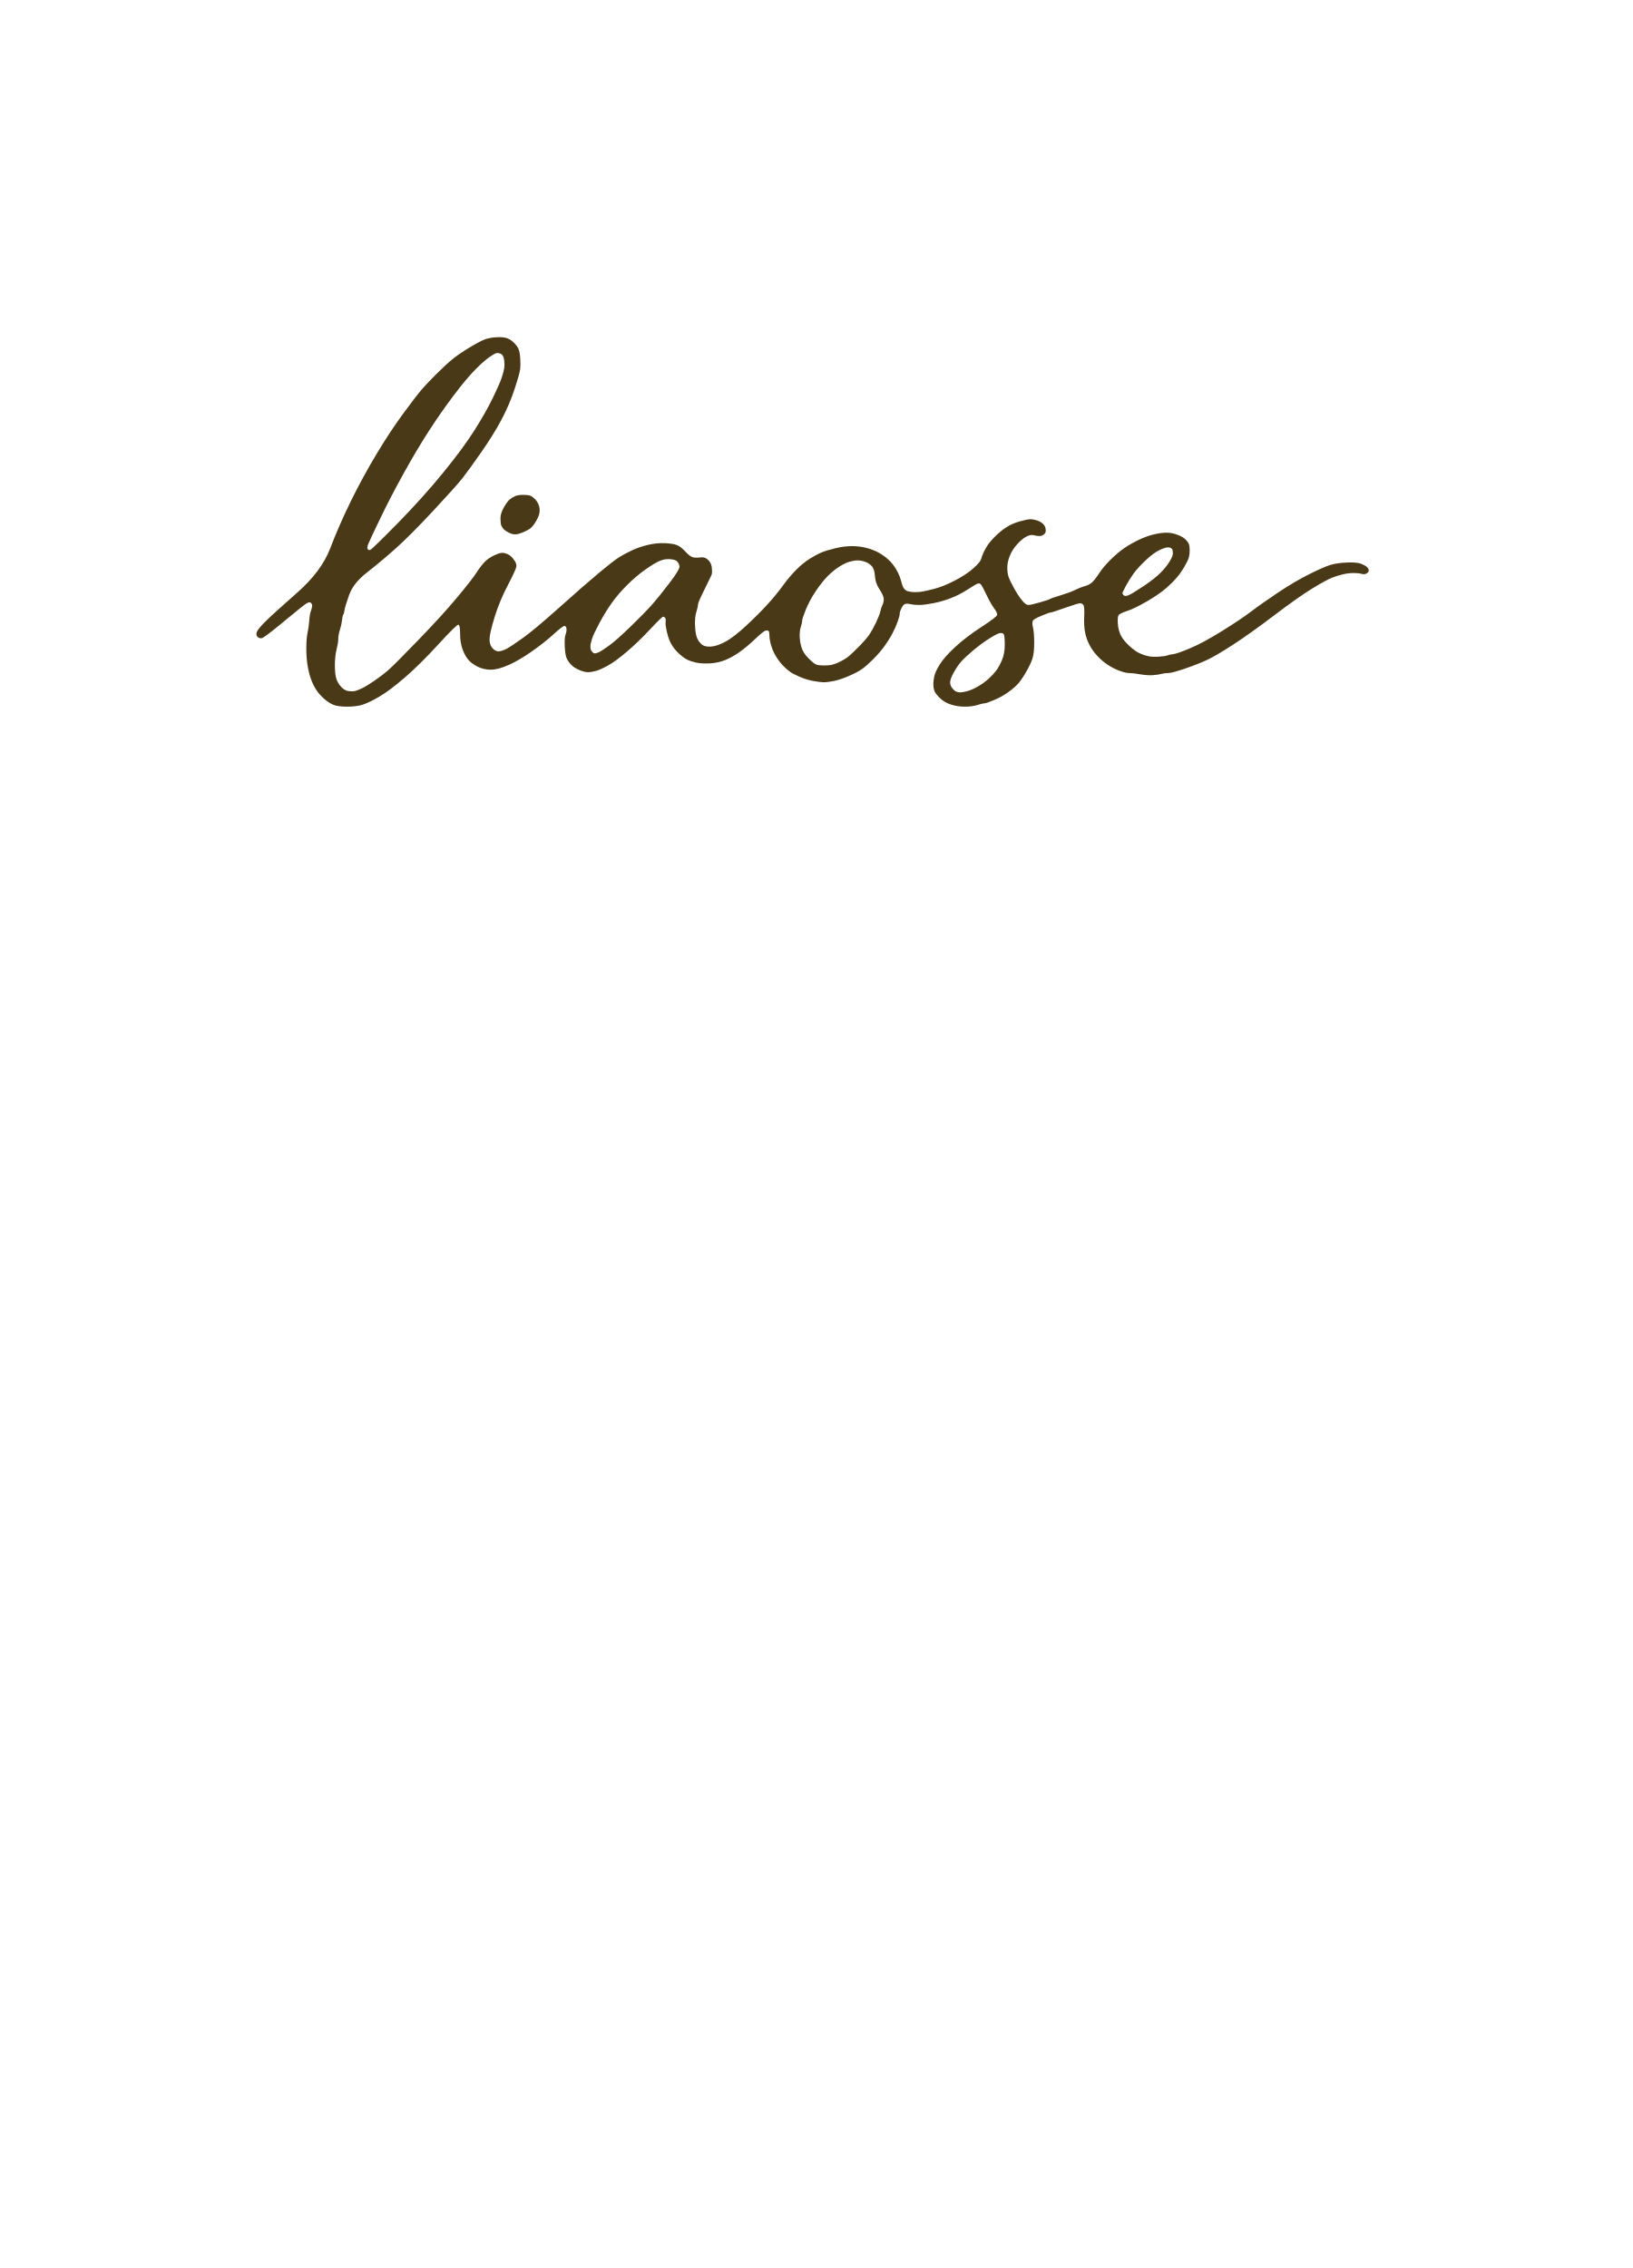
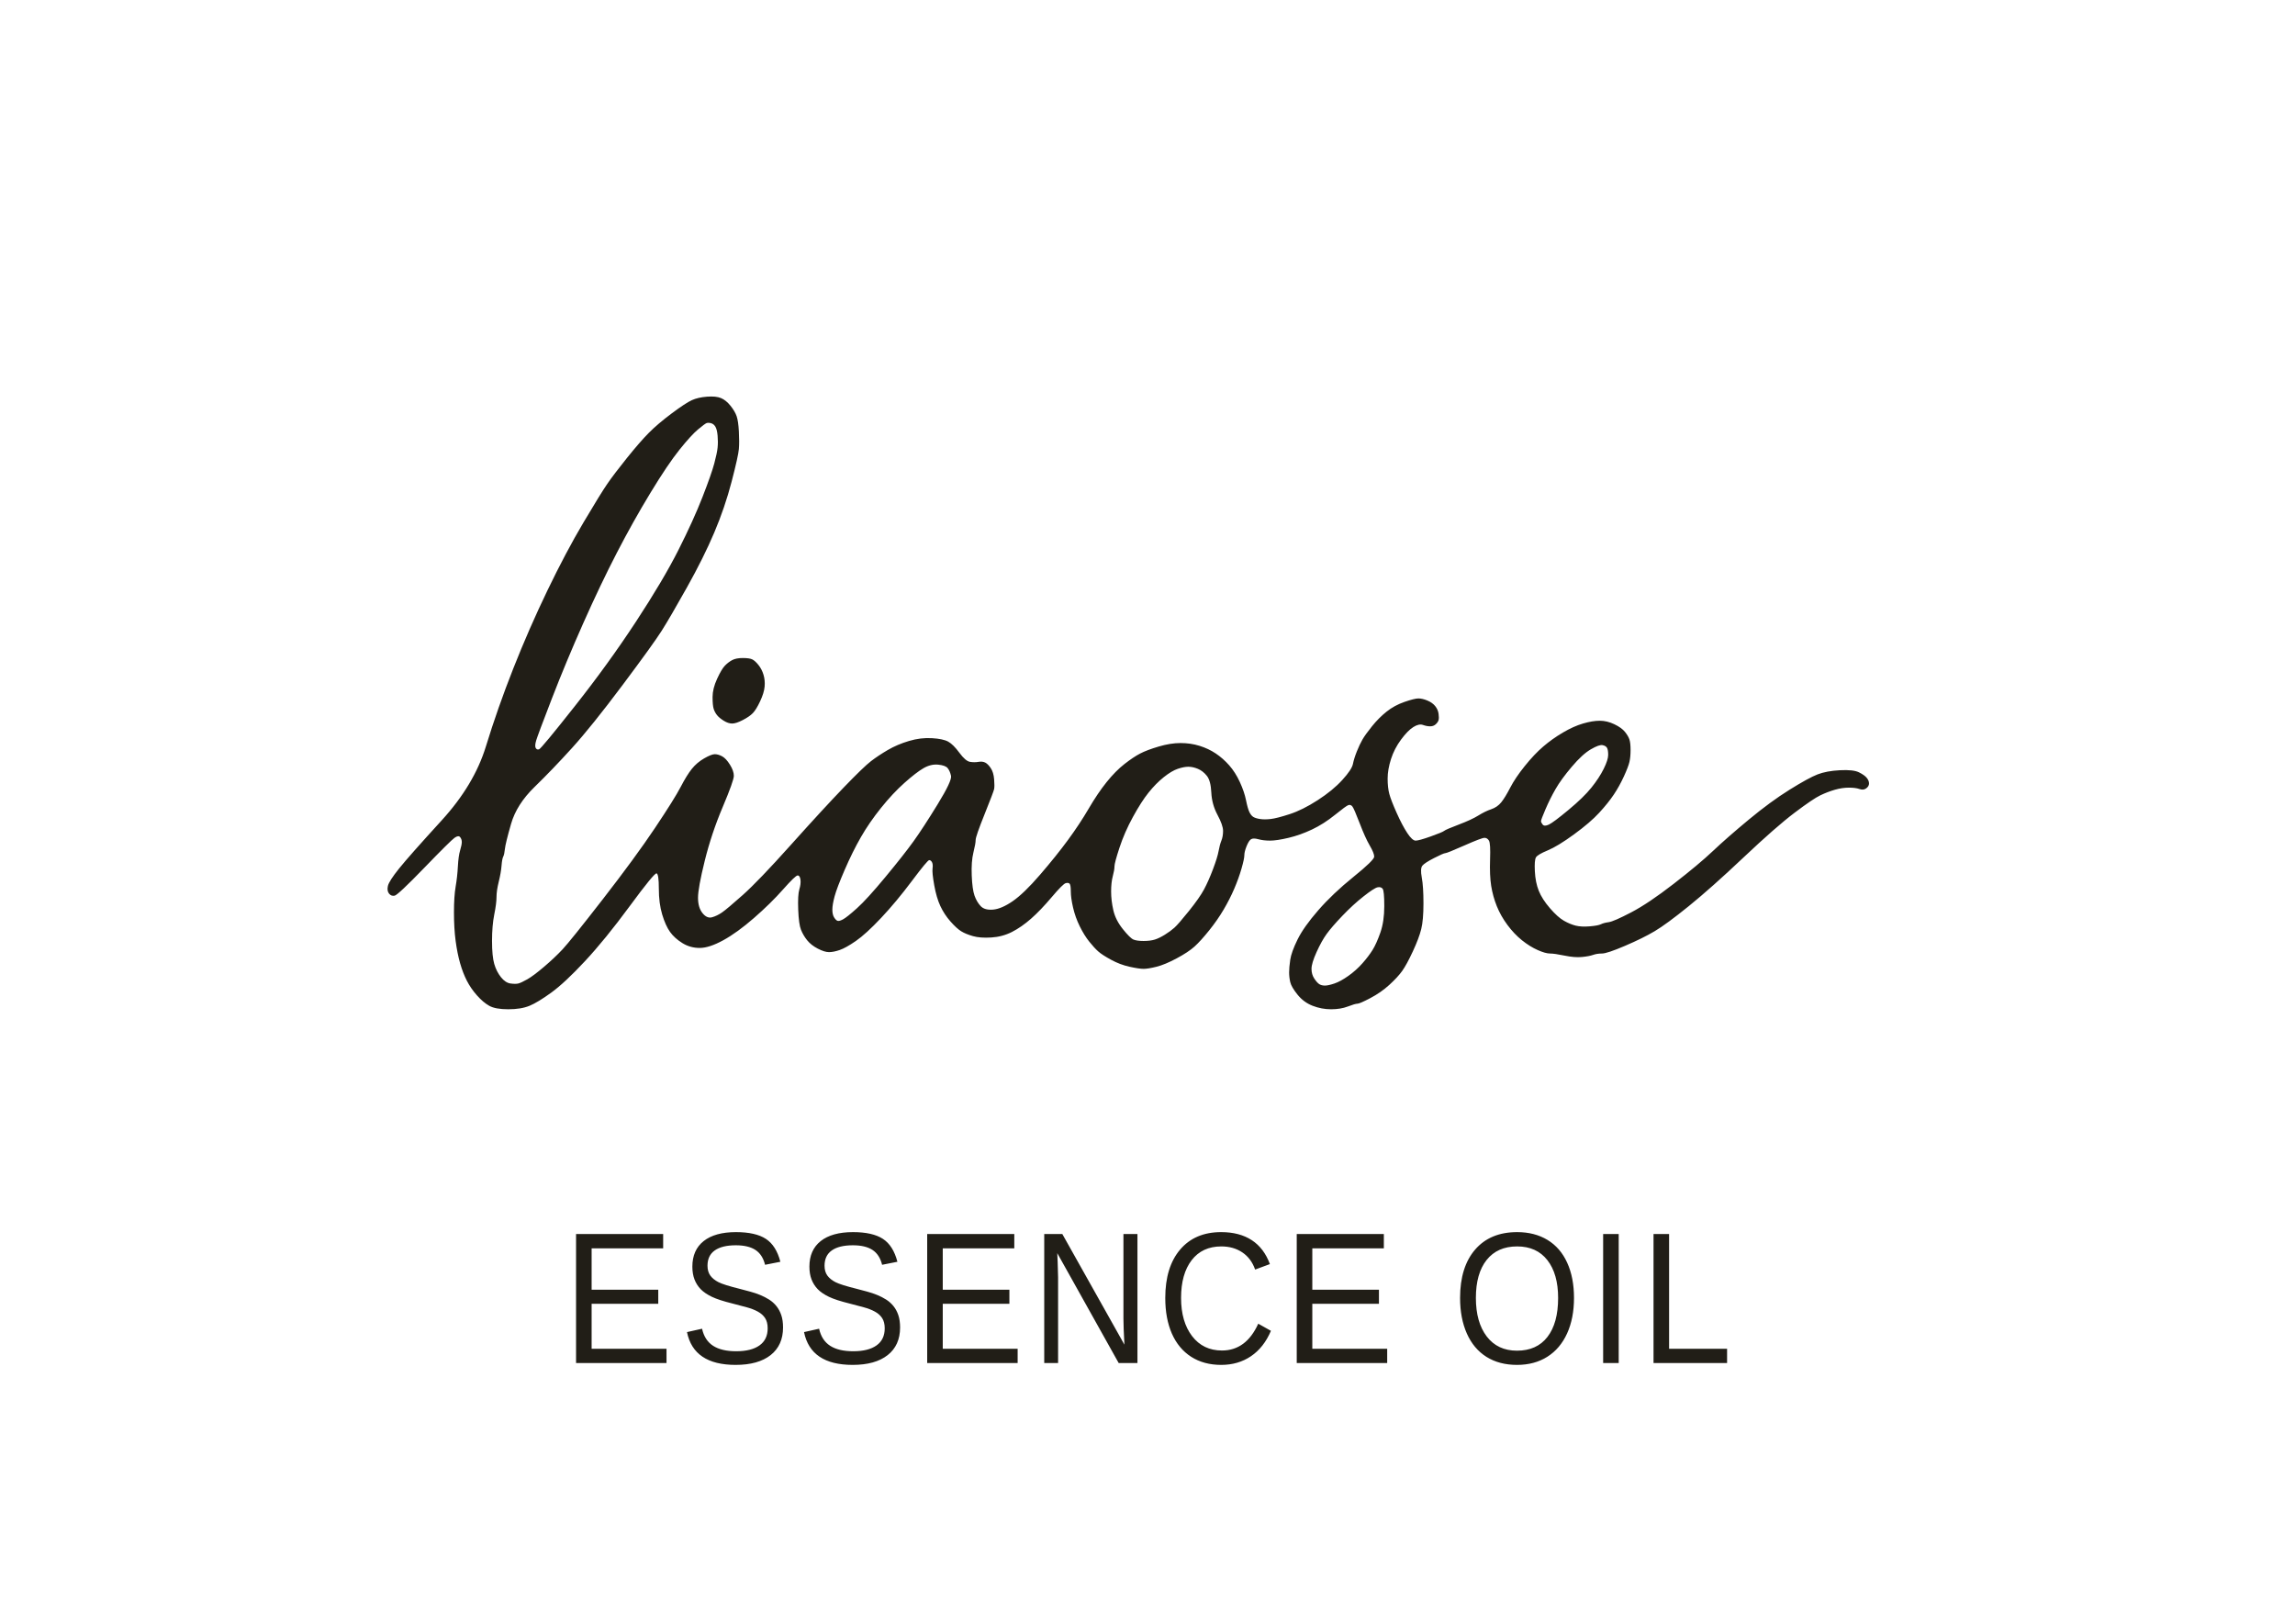
- <svg xmlns="http://www.w3.org/2000/svg" width="648" height="900" viewBox="0 0 648 900">
-   <svg x="97.2" y="130" width="453.6" height="166.765" viewBox="0 0 340 125">
-     <path d="M 86.250 51.000 Q 85.500 50.250 84.875 50.000 Q 84.250 49.750 82.750 49.750 Q 81.250 49.750 80.375 50.125 Q 79.500 50.500 78.750 51.125 Q 78.000 51.750 77.000 53.500 Q 76.000 55.250 76.000 56.750 Q 76.000 58.250 76.250 58.875 Q 76.500 59.500 77.000 60.000 Q 77.500 60.500 78.500 61.000 Q 79.500 61.500 80.375 61.500 Q 81.250 61.500 82.750 60.875 Q 84.250 60.250 85.000 59.625 Q 85.750 59.000 86.625 57.500 Q 87.500 56.000 87.625 54.875 Q 87.750 53.750 87.375 52.750 Q 87.000 51.750 86.250 51.000 Z M 3.500 90.625 Q 3.250 91.500 3.750 92.000 Q 4.250 92.500 5.000 92.375 Q 5.750 92.250 11.625 87.375 Q 17.500 82.500 18.375 82.000 Q 19.250 81.500 19.625 81.875 Q 20.000 82.250 20.000 82.750 Q 20.000 83.250 19.625 84.250 Q 19.250 85.250 19.125 87.125 Q 19.000 89.000 18.625 90.750 Q 18.250 92.500 18.250 95.375 Q 18.250 98.250 18.625 100.500 Q 19.000 102.750 19.625 104.500 Q 20.250 106.250 21.125 107.625 Q 22.000 109.000 23.375 110.250 Q 24.750 111.500 26.125 112.125 Q 27.500 112.750 30.375 112.750 Q 33.250 112.750 35.125 112.125 Q 37.000 111.500 40.000 109.750 Q 43.000 108.000 47.500 104.125 Q 52.000 100.250 57.500 94.250 Q 63.000 88.250 63.500 88.375 Q 64.000 88.500 64.000 91.125 Q 64.000 93.750 64.750 95.750 Q 65.500 97.750 66.500 98.875 Q 67.500 100.000 69.250 100.875 Q 71.000 101.750 73.125 101.750 Q 75.250 101.750 78.375 100.375 Q 81.500 99.000 85.250 96.375 Q 89.000 93.750 91.750 91.250 Q 94.500 88.750 95.000 88.750 Q 95.500 88.750 95.625 89.500 Q 95.750 90.250 95.375 91.250 Q 95.000 92.250 95.125 94.875 Q 95.250 97.500 95.750 98.500 Q 96.250 99.500 97.125 100.375 Q 98.000 101.250 99.500 101.875 Q 101.000 102.500 102.000 102.500 Q 103.000 102.500 104.375 102.125 Q 105.750 101.750 108.000 100.500 Q 110.250 99.250 113.625 96.375 Q 117.000 93.500 120.500 89.750 Q 124.000 86.000 124.375 86.000 Q 124.750 86.000 125.000 86.375 Q 125.250 86.750 125.125 87.500 Q 125.000 88.250 125.500 90.500 Q 126.000 92.750 126.875 94.250 Q 127.750 95.750 129.125 97.000 Q 130.500 98.250 131.500 98.750 Q 132.500 99.250 134.125 99.625 Q 135.750 100.000 138.250 99.875 Q 140.750 99.750 142.875 98.875 Q 145.000 98.000 147.125 96.500 Q 149.250 95.000 151.750 92.625 Q 154.250 90.250 154.875 90.125 Q 155.500 90.000 155.750 90.250 Q 156.000 90.500 156.000 91.625 Q 156.000 92.750 156.500 94.500 Q 157.000 96.250 158.000 97.875 Q 159.000 99.500 160.125 100.625 Q 161.250 101.750 162.125 102.375 Q 163.000 103.000 165.000 103.875 Q 167.000 104.750 169.125 105.125 Q 171.250 105.500 172.250 105.500 Q 173.250 105.500 175.125 105.125 Q 177.000 104.750 179.625 103.625 Q 182.250 102.500 183.625 101.500 Q 185.000 100.500 186.875 98.625 Q 188.750 96.750 190.125 94.875 Q 191.500 93.000 192.500 91.125 Q 193.500 89.250 194.125 87.500 Q 194.750 85.750 194.750 85.125 Q 194.750 84.500 195.250 83.500 Q 195.750 82.500 196.250 82.250 Q 196.750 82.000 197.875 82.250 Q 199.000 82.500 200.500 82.500 Q 202.000 82.500 204.625 82.000 Q 207.250 81.500 209.875 80.500 Q 212.500 79.500 215.000 77.875 Q 217.500 76.250 218.000 76.125 Q 218.500 76.000 218.875 76.375 Q 219.250 76.750 220.500 79.375 Q 221.750 82.000 222.750 83.375 Q 223.750 84.750 223.750 85.375 Q 223.750 86.000 219.125 89.000 Q 214.500 92.000 211.250 95.000 Q 208.000 98.000 206.625 100.250 Q 205.250 102.500 205.000 103.875 Q 204.750 105.250 204.750 106.125 Q 204.750 107.000 205.000 107.875 Q 205.250 108.750 206.625 110.125 Q 208.000 111.500 210.000 112.125 Q 212.000 112.750 214.125 112.750 Q 216.250 112.750 217.875 112.250 Q 219.500 111.750 220.000 111.750 Q 220.500 111.750 222.875 110.750 Q 225.250 109.750 227.125 108.375 Q 229.000 107.000 230.000 105.875 Q 231.000 104.750 232.375 102.375 Q 233.750 100.000 234.250 98.375 Q 234.750 96.750 234.750 93.750 Q 234.750 90.750 234.375 89.125 Q 234.000 87.500 234.500 87.000 Q 235.000 86.500 237.125 85.625 Q 239.250 84.750 239.625 84.750 Q 240.000 84.750 243.875 83.375 Q 247.750 82.000 248.375 82.000 Q 249.000 82.000 249.375 82.500 Q 249.750 83.000 249.625 85.875 Q 249.500 88.750 249.875 90.625 Q 250.250 92.500 251.125 94.250 Q 252.000 96.000 253.500 97.625 Q 255.000 99.250 256.750 100.375 Q 258.500 101.500 260.250 102.125 Q 262.000 102.750 263.000 102.750 Q 264.000 102.750 266.250 103.125 Q 268.500 103.500 270.125 103.375 Q 271.750 103.250 272.625 103.000 Q 273.500 102.750 274.625 102.750 Q 275.750 102.750 279.750 101.375 Q 283.750 100.000 286.375 98.750 Q 289.000 97.500 294.000 94.250 Q 299.000 91.000 306.250 85.500 Q 313.500 80.000 317.625 77.500 Q 321.750 75.000 323.375 74.375 Q 325.000 73.750 326.625 73.375 Q 328.250 73.000 329.750 73.000 Q 331.250 73.000 332.125 73.250 Q 333.000 73.500 333.625 73.125 Q 334.250 72.750 334.250 72.250 Q 334.250 71.750 333.750 71.250 Q 333.250 70.750 332.000 70.250 Q 330.750 69.750 327.750 69.875 Q 324.750 70.000 322.750 70.625 Q 320.750 71.250 316.500 73.375 Q 312.250 75.500 307.375 78.750 Q 302.500 82.000 299.375 84.375 Q 296.250 86.750 290.625 90.250 Q 285.000 93.750 281.125 95.375 Q 277.250 97.000 276.125 97.125 Q 275.000 97.250 274.375 97.500 Q 273.750 97.750 271.875 97.875 Q 270.000 98.000 268.750 97.750 Q 267.500 97.500 266.125 96.875 Q 264.750 96.250 263.000 94.625 Q 261.250 93.000 260.500 91.500 Q 259.750 90.000 259.625 88.000 Q 259.500 86.000 259.875 85.500 Q 260.250 85.000 262.500 84.250 Q 264.750 83.500 268.375 81.375 Q 272.000 79.250 274.000 77.500 Q 276.000 75.750 277.250 74.250 Q 278.500 72.750 279.500 71.000 Q 280.500 69.250 280.750 68.375 Q 281.000 67.500 281.000 66.250 Q 281.000 65.000 280.750 64.375 Q 280.500 63.750 279.750 63.000 Q 279.000 62.250 277.375 61.625 Q 275.750 61.000 274.125 61.000 Q 272.500 61.000 270.375 61.500 Q 268.250 62.000 265.875 63.125 Q 263.500 64.250 261.500 65.625 Q 259.500 67.000 257.375 69.125 Q 255.250 71.250 254.125 73.000 Q 253.000 74.750 252.125 75.625 Q 251.250 76.500 249.875 76.875 Q 248.500 77.250 247.000 78.000 Q 245.500 78.750 242.625 79.625 Q 239.750 80.500 239.375 80.750 Q 239.000 81.000 236.375 81.750 Q 233.750 82.500 233.000 82.500 Q 232.250 82.500 231.125 81.125 Q 230.000 79.750 228.750 77.500 Q 227.500 75.250 227.125 74.125 Q 226.750 73.000 226.750 71.375 Q 226.750 69.750 227.500 67.875 Q 228.250 66.000 229.750 64.375 Q 231.250 62.750 232.500 62.125 Q 233.750 61.500 234.625 61.750 Q 235.500 62.000 236.250 62.000 Q 237.000 62.000 237.500 61.625 Q 238.000 61.250 238.125 60.875 Q 238.250 60.500 238.125 59.750 Q 238.000 59.000 237.375 58.375 Q 236.750 57.750 235.625 57.375 Q 234.500 57.000 233.625 57.000 Q 232.750 57.000 230.500 57.625 Q 228.250 58.250 226.500 59.375 Q 224.750 60.500 223.250 62.000 Q 221.750 63.500 221.125 64.375 Q 220.500 65.250 219.875 66.500 Q 219.250 67.750 219.000 68.750 Q 218.750 69.750 216.625 71.625 Q 214.500 73.500 211.125 75.250 Q 207.750 77.000 204.875 77.750 Q 202.000 78.500 200.625 78.625 Q 199.250 78.750 198.250 78.625 Q 197.250 78.500 196.750 78.250 Q 196.250 78.000 195.875 77.375 Q 195.500 76.750 195.125 75.250 Q 194.750 73.750 193.750 72.000 Q 192.750 70.250 191.375 69.000 Q 190.000 67.750 188.375 66.875 Q 186.750 66.000 184.750 65.500 Q 182.750 65.000 180.500 65.000 Q 178.250 65.000 175.625 65.625 Q 173.000 66.250 171.500 66.875 Q 170.000 67.500 168.000 68.750 Q 166.000 70.000 164.000 72.000 Q 162.000 74.000 160.000 76.750 Q 158.000 79.500 155.375 82.375 Q 152.750 85.250 149.125 88.625 Q 145.500 92.000 143.000 93.375 Q 140.500 94.750 138.625 94.875 Q 136.750 95.000 135.875 94.250 Q 135.000 93.500 134.500 92.375 Q 134.000 91.250 133.875 88.750 Q 133.750 86.250 134.250 84.625 Q 134.750 83.000 134.750 82.375 Q 134.750 81.750 136.750 77.750 Q 138.750 73.750 138.875 73.250 Q 139.000 72.750 138.875 71.500 Q 138.750 70.250 138.125 69.500 Q 137.500 68.750 136.875 68.500 Q 136.250 68.250 135.375 68.375 Q 134.500 68.500 133.500 68.375 Q 132.500 68.250 131.125 66.750 Q 129.750 65.250 128.625 64.750 Q 127.500 64.250 125.000 64.125 Q 122.500 64.000 119.875 64.625 Q 117.250 65.250 115.125 66.250 Q 113.000 67.250 111.375 68.250 Q 109.750 69.250 105.250 73.000 Q 100.750 76.750 93.500 83.250 Q 86.250 89.750 82.750 92.250 Q 79.250 94.750 78.125 95.375 Q 77.000 96.000 75.875 96.250 Q 74.750 96.500 73.750 95.500 Q 72.750 94.500 72.750 92.750 Q 72.750 91.000 74.250 86.125 Q 75.750 81.250 78.250 76.500 Q 80.750 71.750 80.750 70.875 Q 80.750 70.000 79.875 68.875 Q 79.000 67.750 78.125 67.375 Q 77.250 67.000 76.500 67.000 Q 75.750 67.000 74.125 67.750 Q 72.500 68.500 71.375 69.625 Q 70.250 70.750 68.875 72.875 Q 67.500 75.000 63.125 80.250 Q 58.750 85.500 51.500 93.000 Q 44.250 100.500 42.500 102.000 Q 40.750 103.500 38.375 105.125 Q 36.000 106.750 34.625 107.375 Q 33.250 108.000 32.625 108.125 Q 32.000 108.250 30.875 108.125 Q 29.750 108.000 28.750 107.000 Q 27.750 106.000 27.250 104.625 Q 26.750 103.250 26.750 100.500 Q 26.750 97.750 27.250 95.750 Q 27.750 93.750 27.750 92.625 Q 27.750 91.500 28.250 89.875 Q 28.750 88.250 28.875 87.000 Q 29.000 85.750 29.250 85.375 Q 29.500 85.000 29.625 84.000 Q 29.750 83.000 31.000 79.500 Q 32.250 76.000 36.250 72.875 Q 40.250 69.750 44.625 65.875 Q 49.000 62.000 55.875 54.625 Q 62.750 47.250 64.625 44.875 Q 66.500 42.500 70.250 37.125 Q 74.000 31.750 76.375 27.250 Q 78.750 22.750 80.250 18.125 Q 81.750 13.500 81.875 12.250 Q 82.000 11.000 81.875 9.125 Q 81.750 7.250 81.375 6.375 Q 81.000 5.500 80.000 4.500 Q 79.000 3.500 77.875 3.125 Q 76.750 2.750 74.750 2.875 Q 72.750 3.000 71.375 3.500 Q 70.000 4.000 66.875 5.875 Q 63.750 7.750 61.750 9.375 Q 59.750 11.000 56.875 13.875 Q 54.000 16.750 52.500 18.500 Q 51.000 20.250 47.125 25.500 Q 43.250 30.750 39.125 37.625 Q 35.000 44.500 31.500 51.625 Q 28.000 58.750 25.375 65.625 Q 22.750 72.500 15.500 78.875 Q 8.250 85.250 6.000 87.500 Q 3.750 89.750 3.500 90.625 Z M 224.500 90.875 Q 225.250 90.750 225.625 91.125 Q 226.000 91.500 226.000 94.250 Q 226.000 97.000 225.125 99.000 Q 224.250 101.000 223.375 102.125 Q 222.500 103.250 221.125 104.500 Q 219.750 105.750 218.000 106.750 Q 216.250 107.750 214.875 108.125 Q 213.500 108.500 212.750 108.500 Q 212.000 108.500 211.500 108.250 Q 211.000 108.000 210.375 107.250 Q 209.750 106.500 209.750 105.500 Q 209.750 104.500 210.875 102.500 Q 212.000 100.500 213.125 99.250 Q 214.250 98.000 216.625 96.000 Q 219.000 94.000 221.375 92.500 Q 223.750 91.000 224.500 90.875 Z M 184.375 69.625 Q 185.500 70.000 186.375 70.875 Q 187.250 71.750 187.375 73.875 Q 187.500 76.000 188.750 77.875 Q 190.000 79.750 190.000 80.750 Q 190.000 81.750 189.625 82.500 Q 189.250 83.250 189.000 84.375 Q 188.750 85.500 187.750 87.625 Q 186.750 89.750 185.750 91.250 Q 184.750 92.750 182.375 95.125 Q 180.000 97.500 179.125 98.125 Q 178.250 98.750 177.000 99.375 Q 175.750 100.000 174.750 100.250 Q 173.750 100.500 172.250 100.500 Q 170.750 100.500 170.000 100.250 Q 169.250 100.000 167.625 98.375 Q 166.000 96.750 165.500 95.000 Q 165.000 93.250 165.000 91.625 Q 165.000 90.000 165.375 88.875 Q 165.750 87.750 165.750 87.125 Q 165.750 86.500 166.875 83.750 Q 168.000 81.000 169.875 78.250 Q 171.750 75.500 173.375 73.875 Q 175.000 72.250 176.750 71.125 Q 178.500 70.000 179.875 69.625 Q 181.250 69.250 182.250 69.250 Q 183.250 69.250 184.375 69.625 Z M 126.375 68.875 Q 128.000 69.000 128.500 69.500 Q 129.000 70.000 129.250 70.875 Q 129.500 71.750 126.250 76.000 Q 123.000 80.250 120.875 82.625 Q 118.750 85.000 114.625 89.000 Q 110.500 93.000 108.250 94.625 Q 106.000 96.250 105.125 96.625 Q 104.250 97.000 103.875 96.875 Q 103.500 96.750 103.125 96.250 Q 102.750 95.750 102.750 94.875 Q 102.750 94.000 103.250 92.500 Q 103.750 91.000 105.500 87.750 Q 107.250 84.500 109.125 81.875 Q 111.000 79.250 113.625 76.625 Q 116.250 74.000 118.875 72.125 Q 121.500 70.250 123.125 69.500 Q 124.750 68.750 126.375 68.875 Z M 274.750 65.375 Q 275.500 65.500 275.750 65.875 Q 276.000 66.250 276.000 67.125 Q 276.000 68.000 275.000 69.625 Q 274.000 71.250 272.250 73.000 Q 270.500 74.750 267.125 77.000 Q 263.750 79.250 262.750 79.625 Q 261.750 80.000 261.375 79.625 Q 261.000 79.250 261.000 79.000 Q 261.000 78.750 262.000 76.875 Q 263.000 75.000 264.250 73.250 Q 265.500 71.500 267.875 69.250 Q 270.250 67.000 272.125 66.125 Q 274.000 65.250 274.750 65.375 Z M 75.625 7.625 Q 76.250 7.750 76.625 8.250 Q 77.000 8.750 77.125 9.875 Q 77.250 11.000 77.125 12.000 Q 77.000 13.000 76.375 14.875 Q 75.750 16.750 73.750 20.875 Q 71.750 25.000 68.375 30.375 Q 65.000 35.750 58.875 43.250 Q 52.750 50.750 45.250 58.375 Q 37.750 66.000 37.250 66.125 Q 36.750 66.250 36.500 65.875 Q 36.250 65.500 36.625 64.500 Q 37.000 63.500 40.125 57.000 Q 43.250 50.500 47.125 43.500 Q 51.000 36.500 54.625 30.875 Q 58.250 25.250 62.125 20.125 Q 66.000 15.000 68.625 12.375 Q 71.250 9.750 72.750 8.750 Q 74.250 7.750 74.625 7.625 Q 75.000 7.500 75.625 7.625 Z" fill-rule="evenodd" fill="#4a3916" />
+ <svg xmlns="http://www.w3.org/2000/svg" width="820" height="580" viewBox="0 0 820 580">
+   <svg x="133" y="136" width="544" height="249" viewBox="0 0 340 125" preserveAspectRatio="none">
+     <path d="M 86.250 51.000 Q 85.500 50.250 84.875 50.000 Q 84.250 49.750 82.750 49.750 Q 81.250 49.750 80.375 50.125 Q 79.500 50.500 78.750 51.125 Q 78.000 51.750 77.000 53.500 Q 76.000 55.250 76.000 56.750 Q 76.000 58.250 76.250 58.875 Q 76.500 59.500 77.000 60.000 Q 77.500 60.500 78.500 61.000 Q 79.500 61.500 80.375 61.500 Q 81.250 61.500 82.750 60.875 Q 84.250 60.250 85.000 59.625 Q 85.750 59.000 86.625 57.500 Q 87.500 56.000 87.625 54.875 Q 87.750 53.750 87.375 52.750 Q 87.000 51.750 86.250 51.000 Z M 3.500 90.625 Q 3.250 91.500 3.750 92.000 Q 4.250 92.500 5.000 92.375 Q 5.750 92.250 11.625 87.375 Q 17.500 82.500 18.375 82.000 Q 19.250 81.500 19.625 81.875 Q 20.000 82.250 20.000 82.750 Q 20.000 83.250 19.625 84.250 Q 19.250 85.250 19.125 87.125 Q 19.000 89.000 18.625 90.750 Q 18.250 92.500 18.250 95.375 Q 18.250 98.250 18.625 100.500 Q 19.000 102.750 19.625 104.500 Q 20.250 106.250 21.125 107.625 Q 22.000 109.000 23.375 110.250 Q 24.750 111.500 26.125 112.125 Q 27.500 112.750 30.375 112.750 Q 33.250 112.750 35.125 112.125 Q 37.000 111.500 40.000 109.750 Q 43.000 108.000 47.500 104.125 Q 52.000 100.250 57.500 94.250 Q 63.000 88.250 63.500 88.375 Q 64.000 88.500 64.000 91.125 Q 64.000 93.750 64.750 95.750 Q 65.500 97.750 66.500 98.875 Q 67.500 100.000 69.250 100.875 Q 71.000 101.750 73.125 101.750 Q 75.250 101.750 78.375 100.375 Q 81.500 99.000 85.250 96.375 Q 89.000 93.750 91.750 91.250 Q 94.500 88.750 95.000 88.750 Q 95.500 88.750 95.625 89.500 Q 95.750 90.250 95.375 91.250 Q 95.000 92.250 95.125 94.875 Q 95.250 97.500 95.750 98.500 Q 96.250 99.500 97.125 100.375 Q 98.000 101.250 99.500 101.875 Q 101.000 102.500 102.000 102.500 Q 103.000 102.500 104.375 102.125 Q 105.750 101.750 108.000 100.500 Q 110.250 99.250 113.625 96.375 Q 117.000 93.500 120.500 89.750 Q 124.000 86.000 124.375 86.000 Q 124.750 86.000 125.000 86.375 Q 125.250 86.750 125.125 87.500 Q 125.000 88.250 125.500 90.500 Q 126.000 92.750 126.875 94.250 Q 127.750 95.750 129.125 97.000 Q 130.500 98.250 131.500 98.750 Q 132.500 99.250 134.125 99.625 Q 135.750 100.000 138.250 99.875 Q 140.750 99.750 142.875 98.875 Q 145.000 98.000 147.125 96.500 Q 149.250 95.000 151.750 92.625 Q 154.250 90.250 154.875 90.125 Q 155.500 90.000 155.750 90.250 Q 156.000 90.500 156.000 91.625 Q 156.000 92.750 156.500 94.500 Q 157.000 96.250 158.000 97.875 Q 159.000 99.500 160.125 100.625 Q 161.250 101.750 162.125 102.375 Q 163.000 103.000 165.000 103.875 Q 167.000 104.750 169.125 105.125 Q 171.250 105.500 172.250 105.500 Q 173.250 105.500 175.125 105.125 Q 177.000 104.750 179.625 103.625 Q 182.250 102.500 183.625 101.500 Q 185.000 100.500 186.875 98.625 Q 188.750 96.750 190.125 94.875 Q 191.500 93.000 192.500 91.125 Q 193.500 89.250 194.125 87.500 Q 194.750 85.750 194.750 85.125 Q 194.750 84.500 195.250 83.500 Q 195.750 82.500 196.250 82.250 Q 196.750 82.000 197.875 82.250 Q 199.000 82.500 200.500 82.500 Q 202.000 82.500 204.625 82.000 Q 207.250 81.500 209.875 80.500 Q 212.500 79.500 215.000 77.875 Q 217.500 76.250 218.000 76.125 Q 218.500 76.000 218.875 76.375 Q 219.250 76.750 220.500 79.375 Q 221.750 82.000 222.750 83.375 Q 223.750 84.750 223.750 85.375 Q 223.750 86.000 219.125 89.000 Q 214.500 92.000 211.250 95.000 Q 208.000 98.000 206.625 100.250 Q 205.250 102.500 205.000 103.875 Q 204.750 105.250 204.750 106.125 Q 204.750 107.000 205.000 107.875 Q 205.250 108.750 206.625 110.125 Q 208.000 111.500 210.000 112.125 Q 212.000 112.750 214.125 112.750 Q 216.250 112.750 217.875 112.250 Q 219.500 111.750 220.000 111.750 Q 220.500 111.750 222.875 110.750 Q 225.250 109.750 227.125 108.375 Q 229.000 107.000 230.000 105.875 Q 231.000 104.750 232.375 102.375 Q 233.750 100.000 234.250 98.375 Q 234.750 96.750 234.750 93.750 Q 234.750 90.750 234.375 89.125 Q 234.000 87.500 234.500 87.000 Q 235.000 86.500 237.125 85.625 Q 239.250 84.750 239.625 84.750 Q 240.000 84.750 243.875 83.375 Q 247.750 82.000 248.375 82.000 Q 249.000 82.000 249.375 82.500 Q 249.750 83.000 249.625 85.875 Q 249.500 88.750 249.875 90.625 Q 250.250 92.500 251.125 94.250 Q 252.000 96.000 253.500 97.625 Q 255.000 99.250 256.750 100.375 Q 258.500 101.500 260.250 102.125 Q 262.000 102.750 263.000 102.750 Q 264.000 102.750 266.250 103.125 Q 268.500 103.500 270.125 103.375 Q 271.750 103.250 272.625 103.000 Q 273.500 102.750 274.625 102.750 Q 275.750 102.750 279.750 101.375 Q 283.750 100.000 286.375 98.750 Q 289.000 97.500 294.000 94.250 Q 299.000 91.000 306.250 85.500 Q 313.500 80.000 317.625 77.500 Q 321.750 75.000 323.375 74.375 Q 325.000 73.750 326.625 73.375 Q 328.250 73.000 329.750 73.000 Q 331.250 73.000 332.125 73.250 Q 333.000 73.500 333.625 73.125 Q 334.250 72.750 334.250 72.250 Q 334.250 71.750 333.750 71.250 Q 333.250 70.750 332.000 70.250 Q 330.750 69.750 327.750 69.875 Q 324.750 70.000 322.750 70.625 Q 320.750 71.250 316.500 73.375 Q 312.250 75.500 307.375 78.750 Q 302.500 82.000 299.375 84.375 Q 296.250 86.750 290.625 90.250 Q 285.000 93.750 281.125 95.375 Q 277.250 97.000 276.125 97.125 Q 275.000 97.250 274.375 97.500 Q 273.750 97.750 271.875 97.875 Q 270.000 98.000 268.750 97.750 Q 267.500 97.500 266.125 96.875 Q 264.750 96.250 263.000 94.625 Q 261.250 93.000 260.500 91.500 Q 259.750 90.000 259.625 88.000 Q 259.500 86.000 259.875 85.500 Q 260.250 85.000 262.500 84.250 Q 264.750 83.500 268.375 81.375 Q 272.000 79.250 274.000 77.500 Q 276.000 75.750 277.250 74.250 Q 278.500 72.750 279.500 71.000 Q 280.500 69.250 280.750 68.375 Q 281.000 67.500 281.000 66.250 Q 281.000 65.000 280.750 64.375 Q 280.500 63.750 279.750 63.000 Q 279.000 62.250 277.375 61.625 Q 275.750 61.000 274.125 61.000 Q 272.500 61.000 270.375 61.500 Q 268.250 62.000 265.875 63.125 Q 263.500 64.250 261.500 65.625 Q 259.500 67.000 257.375 69.125 Q 255.250 71.250 254.125 73.000 Q 253.000 74.750 252.125 75.625 Q 251.250 76.500 249.875 76.875 Q 248.500 77.250 247.000 78.000 Q 245.500 78.750 242.625 79.625 Q 239.750 80.500 239.375 80.750 Q 239.000 81.000 236.375 81.750 Q 233.750 82.500 233.000 82.500 Q 232.250 82.500 231.125 81.125 Q 230.000 79.750 228.750 77.500 Q 227.500 75.250 227.125 74.125 Q 226.750 73.000 226.750 71.375 Q 226.750 69.750 227.500 67.875 Q 228.250 66.000 229.750 64.375 Q 231.250 62.750 232.500 62.125 Q 233.750 61.500 234.625 61.750 Q 235.500 62.000 236.250 62.000 Q 237.000 62.000 237.500 61.625 Q 238.000 61.250 238.125 60.875 Q 238.250 60.500 238.125 59.750 Q 238.000 59.000 237.375 58.375 Q 236.750 57.750 235.625 57.375 Q 234.500 57.000 233.625 57.000 Q 232.750 57.000 230.500 57.625 Q 228.250 58.250 226.500 59.375 Q 224.750 60.500 223.250 62.000 Q 221.750 63.500 221.125 64.375 Q 220.500 65.250 219.875 66.500 Q 219.250 67.750 219.000 68.750 Q 218.750 69.750 216.625 71.625 Q 214.500 73.500 211.125 75.250 Q 207.750 77.000 204.875 77.750 Q 202.000 78.500 200.625 78.625 Q 199.250 78.750 198.250 78.625 Q 197.250 78.500 196.750 78.250 Q 196.250 78.000 195.875 77.375 Q 195.500 76.750 195.125 75.250 Q 194.750 73.750 193.750 72.000 Q 192.750 70.250 191.375 69.000 Q 190.000 67.750 188.375 66.875 Q 186.750 66.000 184.750 65.500 Q 182.750 65.000 180.500 65.000 Q 178.250 65.000 175.625 65.625 Q 173.000 66.250 171.500 66.875 Q 170.000 67.500 168.000 68.750 Q 166.000 70.000 164.000 72.000 Q 162.000 74.000 160.000 76.750 Q 158.000 79.500 155.375 82.375 Q 152.750 85.250 149.125 88.625 Q 145.500 92.000 143.000 93.375 Q 140.500 94.750 138.625 94.875 Q 136.750 95.000 135.875 94.250 Q 135.000 93.500 134.500 92.375 Q 134.000 91.250 133.875 88.750 Q 133.750 86.250 134.250 84.625 Q 134.750 83.000 134.750 82.375 Q 134.750 81.750 136.750 77.750 Q 138.750 73.750 138.875 73.250 Q 139.000 72.750 138.875 71.500 Q 138.750 70.250 138.125 69.500 Q 137.500 68.750 136.875 68.500 Q 136.250 68.250 135.375 68.375 Q 134.500 68.500 133.500 68.375 Q 132.500 68.250 131.125 66.750 Q 129.750 65.250 128.625 64.750 Q 127.500 64.250 125.000 64.125 Q 122.500 64.000 119.875 64.625 Q 117.250 65.250 115.125 66.250 Q 113.000 67.250 111.375 68.250 Q 109.750 69.250 105.250 73.000 Q 100.750 76.750 93.500 83.250 Q 86.250 89.750 82.750 92.250 Q 79.250 94.750 78.125 95.375 Q 77.000 96.000 75.875 96.250 Q 74.750 96.500 73.750 95.500 Q 72.750 94.500 72.750 92.750 Q 72.750 91.000 74.250 86.125 Q 75.750 81.250 78.250 76.500 Q 80.750 71.750 80.750 70.875 Q 80.750 70.000 79.875 68.875 Q 79.000 67.750 78.125 67.375 Q 77.250 67.000 76.500 67.000 Q 75.750 67.000 74.125 67.750 Q 72.500 68.500 71.375 69.625 Q 70.250 70.750 68.875 72.875 Q 67.500 75.000 63.125 80.250 Q 58.750 85.500 51.500 93.000 Q 44.250 100.500 42.500 102.000 Q 40.750 103.500 38.375 105.125 Q 36.000 106.750 34.625 107.375 Q 33.250 108.000 32.625 108.125 Q 32.000 108.250 30.875 108.125 Q 29.750 108.000 28.750 107.000 Q 27.750 106.000 27.250 104.625 Q 26.750 103.250 26.750 100.500 Q 26.750 97.750 27.250 95.750 Q 27.750 93.750 27.750 92.625 Q 27.750 91.500 28.250 89.875 Q 28.750 88.250 28.875 87.000 Q 29.000 85.750 29.250 85.375 Q 29.500 85.000 29.625 84.000 Q 29.750 83.000 31.000 79.500 Q 32.250 76.000 36.250 72.875 Q 40.250 69.750 44.625 65.875 Q 49.000 62.000 55.875 54.625 Q 62.750 47.250 64.625 44.875 Q 66.500 42.500 70.250 37.125 Q 74.000 31.750 76.375 27.250 Q 78.750 22.750 80.250 18.125 Q 81.750 13.500 81.875 12.250 Q 82.000 11.000 81.875 9.125 Q 81.750 7.250 81.375 6.375 Q 81.000 5.500 80.000 4.500 Q 79.000 3.500 77.875 3.125 Q 76.750 2.750 74.750 2.875 Q 72.750 3.000 71.375 3.500 Q 70.000 4.000 66.875 5.875 Q 63.750 7.750 61.750 9.375 Q 59.750 11.000 56.875 13.875 Q 54.000 16.750 52.500 18.500 Q 51.000 20.250 47.125 25.500 Q 43.250 30.750 39.125 37.625 Q 35.000 44.500 31.500 51.625 Q 28.000 58.750 25.375 65.625 Q 22.750 72.500 15.500 78.875 Q 8.250 85.250 6.000 87.500 Q 3.750 89.750 3.500 90.625 Z M 224.500 90.875 Q 225.250 90.750 225.625 91.125 Q 226.000 91.500 226.000 94.250 Q 226.000 97.000 225.125 99.000 Q 224.250 101.000 223.375 102.125 Q 222.500 103.250 221.125 104.500 Q 219.750 105.750 218.000 106.750 Q 216.250 107.750 214.875 108.125 Q 213.500 108.500 212.750 108.500 Q 212.000 108.500 211.500 108.250 Q 211.000 108.000 210.375 107.250 Q 209.750 106.500 209.750 105.500 Q 209.750 104.500 210.875 102.500 Q 212.000 100.500 213.125 99.250 Q 214.250 98.000 216.625 96.000 Q 219.000 94.000 221.375 92.500 Q 223.750 91.000 224.500 90.875 Z M 184.375 69.625 Q 185.500 70.000 186.375 70.875 Q 187.250 71.750 187.375 73.875 Q 187.500 76.000 188.750 77.875 Q 190.000 79.750 190.000 80.750 Q 190.000 81.750 189.625 82.500 Q 189.250 83.250 189.000 84.375 Q 188.750 85.500 187.750 87.625 Q 186.750 89.750 185.750 91.250 Q 184.750 92.750 182.375 95.125 Q 180.000 97.500 179.125 98.125 Q 178.250 98.750 177.000 99.375 Q 175.750 100.000 174.750 100.250 Q 173.750 100.500 172.250 100.500 Q 170.750 100.500 170.000 100.250 Q 169.250 100.000 167.625 98.375 Q 166.000 96.750 165.500 95.000 Q 165.000 93.250 165.000 91.625 Q 165.000 90.000 165.375 88.875 Q 165.750 87.750 165.750 87.125 Q 165.750 86.500 166.875 83.750 Q 168.000 81.000 169.875 78.250 Q 171.750 75.500 173.375 73.875 Q 175.000 72.250 176.750 71.125 Q 178.500 70.000 179.875 69.625 Q 181.250 69.250 182.250 69.250 Q 183.250 69.250 184.375 69.625 Z M 126.375 68.875 Q 128.000 69.000 128.500 69.500 Q 129.000 70.000 129.250 70.875 Q 129.500 71.750 126.250 76.000 Q 123.000 80.250 120.875 82.625 Q 118.750 85.000 114.625 89.000 Q 110.500 93.000 108.250 94.625 Q 106.000 96.250 105.125 96.625 Q 104.250 97.000 103.875 96.875 Q 103.500 96.750 103.125 96.250 Q 102.750 95.750 102.750 94.875 Q 102.750 94.000 103.250 92.500 Q 103.750 91.000 105.500 87.750 Q 107.250 84.500 109.125 81.875 Q 111.000 79.250 113.625 76.625 Q 116.250 74.000 118.875 72.125 Q 121.500 70.250 123.125 69.500 Q 124.750 68.750 126.375 68.875 Z M 274.750 65.375 Q 275.500 65.500 275.750 65.875 Q 276.000 66.250 276.000 67.125 Q 276.000 68.000 275.000 69.625 Q 274.000 71.250 272.250 73.000 Q 270.500 74.750 267.125 77.000 Q 263.750 79.250 262.750 79.625 Q 261.750 80.000 261.375 79.625 Q 261.000 79.250 261.000 79.000 Q 261.000 78.750 262.000 76.875 Q 263.000 75.000 264.250 73.250 Q 265.500 71.500 267.875 69.250 Q 270.250 67.000 272.125 66.125 Q 274.000 65.250 274.750 65.375 Z M 75.625 7.625 Q 76.250 7.750 76.625 8.250 Q 77.000 8.750 77.125 9.875 Q 77.250 11.000 77.125 12.000 Q 77.000 13.000 76.375 14.875 Q 75.750 16.750 73.750 20.875 Q 71.750 25.000 68.375 30.375 Q 65.000 35.750 58.875 43.250 Q 52.750 50.750 45.250 58.375 Q 37.750 66.000 37.250 66.125 Q 36.750 66.250 36.500 65.875 Q 36.250 65.500 36.625 64.500 Q 37.000 63.500 40.125 57.000 Q 43.250 50.500 47.125 43.500 Q 51.000 36.500 54.625 30.875 Q 58.250 25.250 62.125 20.125 Q 66.000 15.000 68.625 12.375 Q 71.250 9.750 72.750 8.750 Q 74.250 7.750 74.625 7.625 Q 75.000 7.500 75.625 7.625 Z" fill="#211e17" />
  </svg>
+   <text x="0" transform="translate(410,0) scale(0.89,1)" y="487" text-anchor="middle" fill="#211e17" font-family="Helvetica Neue,Arial,sans-serif" font-size="67" letter-spacing="2.3">ESSENCE OIL</text>
</svg>
